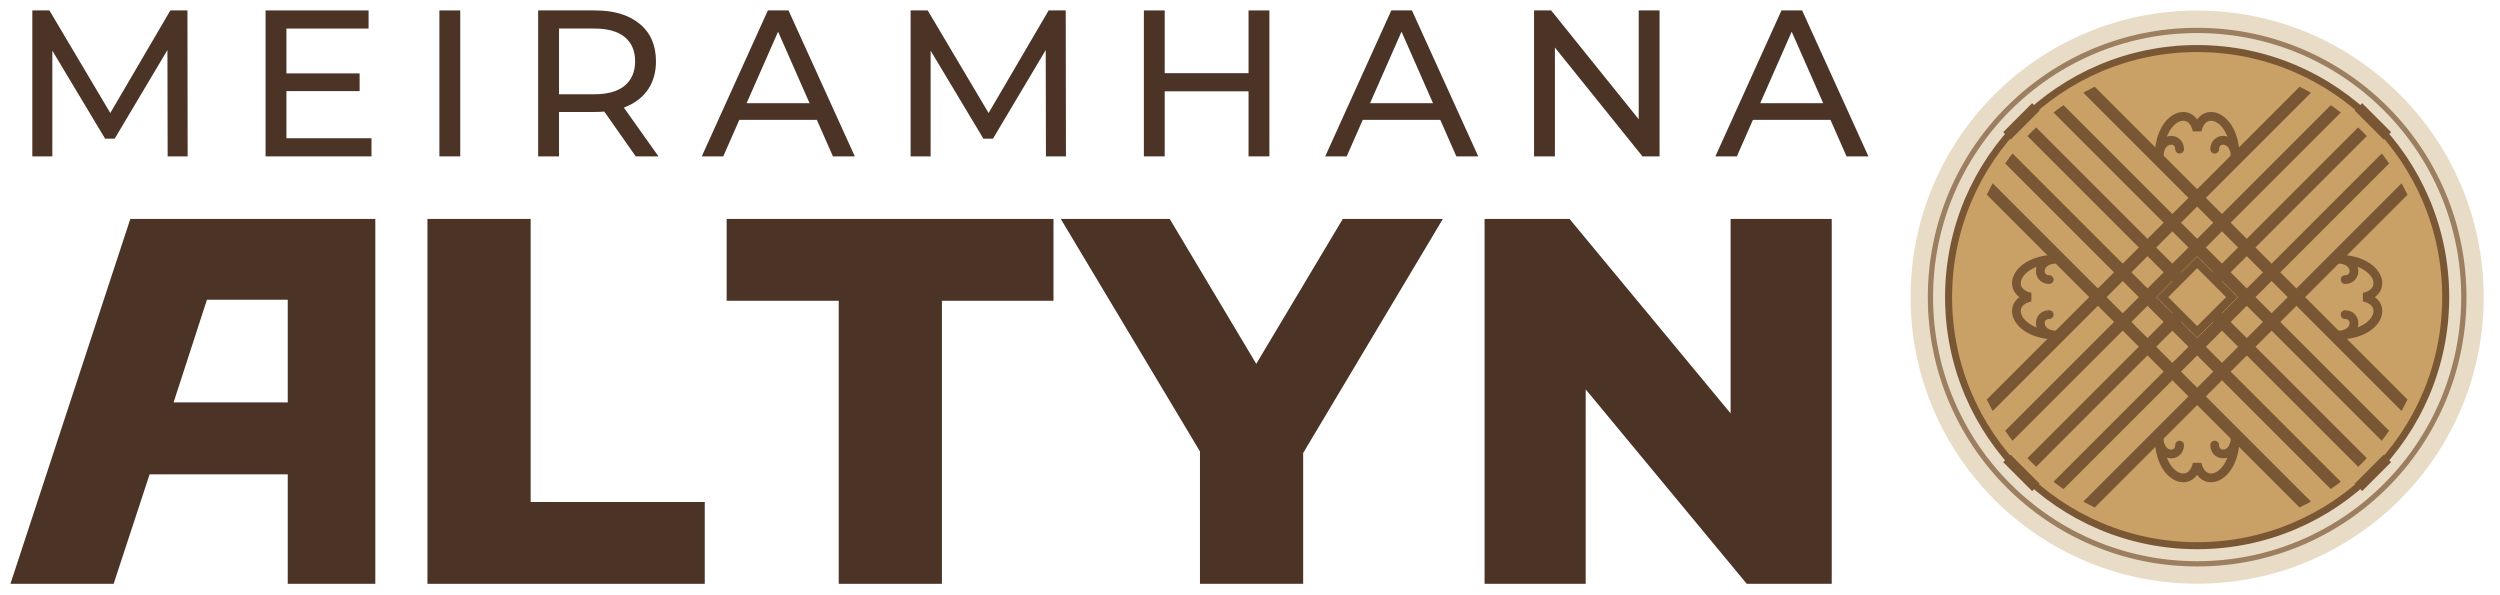
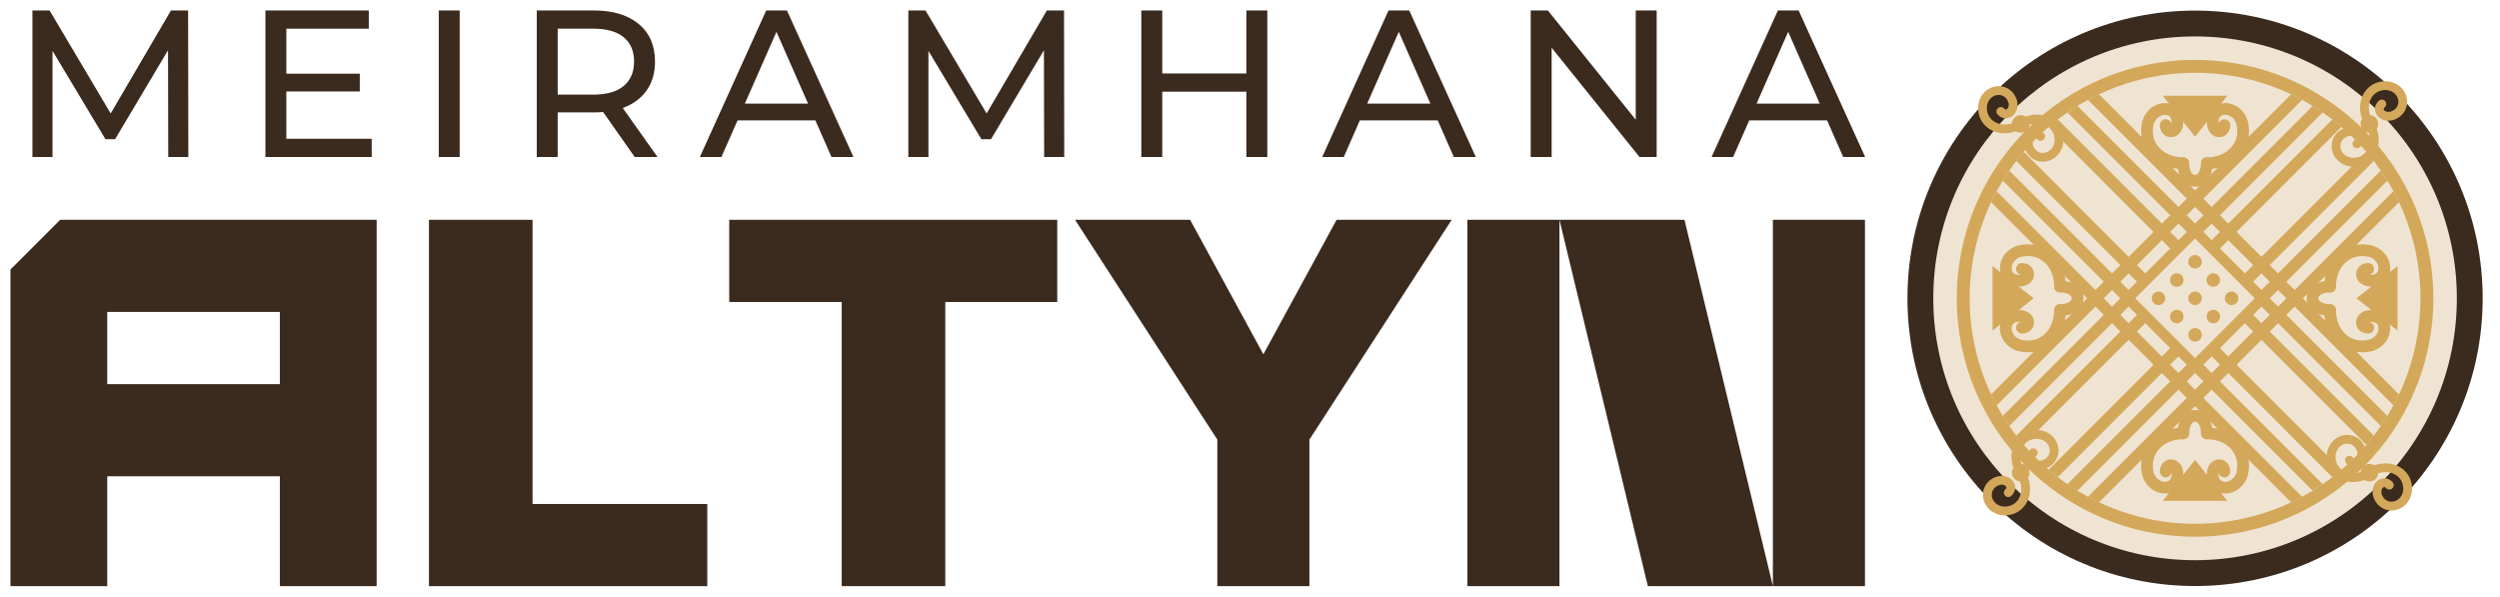
- <svg xmlns="http://www.w3.org/2000/svg" viewBox="0 0 4796 1140" width="4796" height="1140">
+ <svg xmlns="http://www.w3.org/2000/svg" viewBox="0 0 4777 1140" width="4777" height="1140">
  <g transform="translate(20 20)">
-     <g fill="#4b3426" transform="translate(0 280.0) scale(0.4 -0.4)">
+     <g fill="#3b2a1e" transform="translate(0 280.0) scale(0.4 -0.4)">
      <path transform="translate(0.0 0)" d="M105 0V700H187L479 208L767 700H849L850 0H754L753 510L500 85H454L201 507V0Z" />
-       <path transform="translate(1118.7 0)" d="M105 0V700H599V613H205V398H556V313H205V87H613V0Z" />
-       <path transform="translate(1952.3 0)" d="M105 0V700H205V0Z" />
-       <path transform="translate(2426.0 0)" d="M105 0V700H378Q514 700 592.0 635.5Q670 571 670 456Q670 380 635.0 325.5Q600 271 535 242Q526 238 516 234L682 0H573L422 215Q401 213 378 213H205V0ZM205 298H375Q471 298 520.5 339.5Q570 381 570.0 456.0Q570 531 520.5 572.0Q471 613 375 613H205Z" />
-       <path transform="translate(3316.7 0)" d="M-1 0 316 700H415L733 0H628L551 175H179L102 0ZM516 255 365 598 214 255Z" />
-       <path transform="translate(4212.3 0)" d="M105 0V700H187L479 208L767 700H849L850 0H754L753 510L500 85H454L201 507V0Z" />
-       <path transform="translate(5331.0 0)" d="M607 0V312H205V0H105V700H205V399H607V700H707V0Z" />
-       <path transform="translate(6306.7 0)" d="M-1 0 316 700H415L733 0H628L551 175H179L102 0ZM516 255 365 598 214 255Z" />
-       <path transform="translate(7202.3 0)" d="M105 0V700H187L607 178V700H707V0H625L205 522V0Z" />
-       <path transform="translate(8178.0 0)" d="M-1 0 316 700H415L733 0H628L551 175H179L102 0ZM516 255 365 598 214 255Z" />
+       <path transform="translate(1113.4 0)" d="M105 0V700H599V613H205V398H556V313H205V87H613V0Z" />
+       <path transform="translate(1941.8 0)" d="M105 0V700H205V0Z" />
+       <path transform="translate(2410.2 0)" d="M105 0V700H378Q514 700 592.0 635.5Q670 571 670 456Q670 380 635.0 325.5Q600 271 535 242Q526 238 516 234L682 0H573L422 215Q401 213 378 213H205V0ZM205 298H375Q471 298 520.5 339.5Q570 381 570.0 456.0Q570 531 520.5 572.0Q471 613 375 613H205Z" />
+       <path transform="translate(3295.6 0)" d="M-1 0 316 700H415L733 0H628L551 175H179L102 0ZM516 255 365 598 214 255Z" />
+       <path transform="translate(4185.9 0)" d="M105 0V700H187L479 208L767 700H849L850 0H754L753 510L500 85H454L201 507V0Z" />
+       <path transform="translate(5299.3 0)" d="M607 0V312H205V0H105V700H205V399H607V700H707V0Z" />
+       <path transform="translate(6269.7 0)" d="M-1 0 316 700H415L733 0H628L551 175H179L102 0ZM516 255 365 598 214 255Z" />
+       <path transform="translate(7160.1 0)" d="M105 0V700H187L607 178V700H707V0H625L205 522V0Z" />
+       <path transform="translate(8130.5 0)" d="M-1 0 316 700H415L733 0H628L551 175H179L102 0ZM516 255 365 598 214 255Z" />
    </g>
-     <g fill="#4b3426" transform="translate(0 1100.0) scale(1 -1)">
-       <path transform="translate(0.0 0)" d="M0 0 L230 700 L700 700 L700 0 Z M313 348 L377 545 L532 545 L532 348 Z M198 0 L267 210 L532 210 L532 0 Z" fill-rule="evenodd" />
+     <g fill="#3b2a1e" transform="translate(0 1100.0) scale(1 -1)">
+       <path transform="translate(0.0 0)" d="M0 0 L0 605 L95 700 L700 700 L700 0 Z M185 386 L185 524 L515 524 L515 386 Z M185 0 L185 210 L515 210 L515 0 Z" fill-rule="evenodd" />
      <path transform="translate(730.0 0)" d="M70 0V700H268V157H602V0Z" />
      <path transform="translate(1370.0 0)" d="M219 0V543H4V700H631V543H417V0Z" />
-       <path transform="translate(2035.0 0)" d="M247 0V254L-20 700H189L355 422L521 700H713L445 251V0Z" />
-       <path transform="translate(2758.0 0)" d="M70 0V700H233L542 327V700H736V0H573L264 373V0Z" />
+       <path transform="translate(2035.0 0)" d="M0 700 L220 700 L360 443 L500 700 L720 700 L448 280 L448 0 L272 0 L272 280 Z" />
+       <path transform="translate(2785.0 0)" d="M0 0 L0 700 L176 700 L176 0 Z M584 0 L584 700 L760 700 L760 0 Z M176 700 L415 700 L584 0 L345 0 Z" />
    </g>
-     <g transform="translate(4195.00 550.00) scale(11.22)">
-       <circle r="49" fill="#e9dcc6" />
-       <circle r="45.6" fill="none" stroke="#7a5734" stroke-width=".9" opacity=".7" />
-       <circle r="42.5" fill="#c9a066" />
-       <circle r="42.5" fill="none" stroke="#7a5734" stroke-width="1.2" />
-       <clipPath id="ec">
-         <circle r="40" />
+     <g transform="translate(4176.00 550.00) scale(11.22)">
+       <circle r="49" fill="#3b2a1e" />
+       <circle r="44.6" fill="#efe4d2" />
+       <circle r="39.5" fill="none" stroke="#d4a85a" stroke-width="2.2" />
+       <clipPath id="ed4176">
+         <circle r="38.4" />
      </clipPath>
-       <g clip-path="url(#ec)">
+       <g clip-path="url(#ed4176)" fill="#d4a85a">
        <g transform="rotate(45)">
-           <rect x="-42" y="-13.05" width="84" height="2.1" fill="#7a5734" />
-           <rect x="-42" y="-7.05" width="84" height="2.1" fill="#7a5734" />
-           <rect x="-42" y="-1.05" width="84" height="2.1" fill="#7a5734" />
-           <rect x="-42" y="4.95" width="84" height="2.1" fill="#7a5734" />
-           <rect x="-42" y="10.95" width="84" height="2.1" fill="#7a5734" />
+           <rect x="-40" y="-13.00" width="80" height="2.0" />
+           <rect x="-40" y="-9.00" width="80" height="2.0" />
+           <rect x="-40" y="-5.00" width="80" height="2.0" />
+           <rect x="-40" y="3.00" width="80" height="2.0" />
+           <rect x="-40" y="7.00" width="80" height="2.0" />
+           <rect x="-40" y="11.00" width="80" height="2.0" />
        </g>
        <g transform="rotate(-45)">
-           <rect x="-42" y="-13.05" width="84" height="2.1" fill="#7a5734" />
-           <rect x="-42" y="-7.05" width="84" height="2.1" fill="#7a5734" />
-           <rect x="-42" y="-1.05" width="84" height="2.1" fill="#7a5734" />
-           <rect x="-42" y="4.95" width="84" height="2.1" fill="#7a5734" />
-           <rect x="-42" y="10.95" width="84" height="2.1" fill="#7a5734" />
+           <rect x="-40" y="-13.00" width="80" height="2.0" />
+           <rect x="-40" y="-9.00" width="80" height="2.0" />
+           <rect x="-40" y="-5.00" width="80" height="2.0" />
+           <rect x="-40" y="3.00" width="80" height="2.0" />
+           <rect x="-40" y="7.00" width="80" height="2.0" />
+           <rect x="-40" y="11.00" width="80" height="2.0" />
        </g>
      </g>
-       <rect x="-4.2" y="-4.2" width="8.4" height="8.4" transform="rotate(45)" fill="#c9a066" stroke="#7a5734" stroke-width="1.4" />
-       <g transform="rotate(0) translate(0 -27.5)">
-         <path d="M-6.5 3.5 C-6.5 -3.5 -1 -5.5 0 -1 C1 -5.5 6.5 -3.5 6.5 3.5 M-6.5 3.5 C-6.5 0 -3 0 -3 2.2 M6.5 3.5 C6.5 0 3 0 3 2.2" fill="none" stroke="#7a5734" stroke-width="1.5" stroke-linecap="round" />
+       <g fill="#efe4d2">
+         <g transform="rotate(0)">
+           <path d="M-14 -14 L14 -14 L0 -0.5 Z" opacity="0" />
+         </g>
+         <g transform="rotate(90)">
+           <path d="M-14 -14 L14 -14 L0 -0.5 Z" opacity="0" />
+         </g>
+         <g transform="rotate(180)">
+           <path d="M-14 -14 L14 -14 L0 -0.5 Z" opacity="0" />
+         </g>
+         <g transform="rotate(270)">
+           <path d="M-14 -14 L14 -14 L0 -0.5 Z" opacity="0" />
+         </g>
      </g>
-       <g transform="rotate(90) translate(0 -27.5)">
-         <path d="M-6.5 3.5 C-6.5 -3.5 -1 -5.5 0 -1 C1 -5.5 6.5 -3.5 6.5 3.5 M-6.5 3.5 C-6.5 0 -3 0 -3 2.2 M6.5 3.5 C6.5 0 3 0 3 2.2" fill="none" stroke="#7a5734" stroke-width="1.5" stroke-linecap="round" />
+       <g transform="rotate(45)" fill="#d4a85a">
+         <rect x="-8" y="-8" width="16" height="16" fill="#efe4d2" stroke="#d4a85a" stroke-width="1.6" />
+         <circle cx="-4.4" cy="-4.4" r="1.15" />
+         <circle cx="-4.4" cy="0" r="1.15" />
+         <circle cx="-4.4" cy="4.4" r="1.15" />
+         <circle cx="0" cy="-4.4" r="1.15" />
+         <circle cx="0" cy="0" r="1.15" />
+         <circle cx="0" cy="4.4" r="1.15" />
+         <circle cx="4.4" cy="-4.4" r="1.15" />
+         <circle cx="4.4" cy="0" r="1.15" />
+         <circle cx="4.4" cy="4.4" r="1.15" />
      </g>
-       <g transform="rotate(180) translate(0 -27.5)">
-         <path d="M-6.5 3.5 C-6.5 -3.5 -1 -5.5 0 -1 C1 -5.5 6.5 -3.5 6.5 3.5 M-6.5 3.5 C-6.5 0 -3 0 -3 2.2 M6.5 3.5 C6.5 0 3 0 3 2.2" fill="none" stroke="#7a5734" stroke-width="1.5" stroke-linecap="round" />
+       <g transform="rotate(0) translate(0 -24)" fill="none" stroke="#d4a85a" stroke-width="2" stroke-linecap="round">
+         <path d="M-5.5 -10.5 L5.5 -10.5 L0 -3.5 Z" fill="#d4a85a" stroke="none" />
+         <path d="M-2 1 C-6 1 -9 -2 -8 -6 C-7 -9 -3 -9 -3 -6 C-3 -4 -5 -4 -5 -5.5" />
+         <path d="M-2 1 C-6 1 -9 -2 -8 -6 C-7 -9 -3 -9 -3 -6 C-3 -4 -5 -4 -5 -5.5" transform="scale(-1 1)" />
+         <path d="M-2 1 C-2 5 2 5 2 1" />
+         <circle cy="7" r="1.4" fill="#d4a85a" stroke="none" />
      </g>
-       <g transform="rotate(270) translate(0 -27.5)">
-         <path d="M-6.5 3.5 C-6.5 -3.5 -1 -5.5 0 -1 C1 -5.5 6.5 -3.5 6.5 3.5 M-6.5 3.5 C-6.5 0 -3 0 -3 2.2 M6.5 3.5 C6.5 0 3 0 3 2.2" fill="none" stroke="#7a5734" stroke-width="1.5" stroke-linecap="round" />
+       <g transform="rotate(90) translate(0 -24)" fill="none" stroke="#d4a85a" stroke-width="2" stroke-linecap="round">
+         <path d="M-5.5 -10.5 L5.5 -10.5 L0 -3.5 Z" fill="#d4a85a" stroke="none" />
+         <path d="M-2 1 C-6 1 -9 -2 -8 -6 C-7 -9 -3 -9 -3 -6 C-3 -4 -5 -4 -5 -5.5" />
+         <path d="M-2 1 C-6 1 -9 -2 -8 -6 C-7 -9 -3 -9 -3 -6 C-3 -4 -5 -4 -5 -5.5" transform="scale(-1 1)" />
+         <path d="M-2 1 C-2 5 2 5 2 1" />
+         <circle cy="7" r="1.4" fill="#d4a85a" stroke="none" />
      </g>
-       <g transform="rotate(45) translate(0 -42.5)">
-         <rect x="-3.5" y="-.9" width="7" height="1.8" fill="#7a5734" />
+       <g transform="rotate(180) translate(0 -24)" fill="none" stroke="#d4a85a" stroke-width="2" stroke-linecap="round">
+         <path d="M-5.5 -10.5 L5.5 -10.5 L0 -3.5 Z" fill="#d4a85a" stroke="none" />
+         <path d="M-2 1 C-6 1 -9 -2 -8 -6 C-7 -9 -3 -9 -3 -6 C-3 -4 -5 -4 -5 -5.5" />
+         <path d="M-2 1 C-6 1 -9 -2 -8 -6 C-7 -9 -3 -9 -3 -6 C-3 -4 -5 -4 -5 -5.5" transform="scale(-1 1)" />
+         <path d="M-2 1 C-2 5 2 5 2 1" />
+         <circle cy="7" r="1.4" fill="#d4a85a" stroke="none" />
      </g>
-       <g transform="rotate(135) translate(0 -42.5)">
-         <rect x="-3.5" y="-.9" width="7" height="1.8" fill="#7a5734" />
+       <g transform="rotate(270) translate(0 -24)" fill="none" stroke="#d4a85a" stroke-width="2" stroke-linecap="round">
+         <path d="M-5.5 -10.5 L5.5 -10.5 L0 -3.5 Z" fill="#d4a85a" stroke="none" />
+         <path d="M-2 1 C-6 1 -9 -2 -8 -6 C-7 -9 -3 -9 -3 -6 C-3 -4 -5 -4 -5 -5.5" />
+         <path d="M-2 1 C-6 1 -9 -2 -8 -6 C-7 -9 -3 -9 -3 -6 C-3 -4 -5 -4 -5 -5.5" transform="scale(-1 1)" />
+         <path d="M-2 1 C-2 5 2 5 2 1" />
+         <circle cy="7" r="1.4" fill="#d4a85a" stroke="none" />
      </g>
-       <g transform="rotate(225) translate(0 -42.5)">
-         <rect x="-3.5" y="-.9" width="7" height="1.8" fill="#7a5734" />
+       <g transform="rotate(45) translate(0 -42)">
+         <path d="M0 0 C-3.6 -0.8 -5 -4.6 -2.4 -6.8 C0 -8.6 3 -6.4 1.8 -3.8 C1 -2.2 -1 -2.4 -0.9 -3.9 M0 0 C3.6 0.8 5 4.6 2.4 6.8 C0 8.6 -3 6.4 -1.8 3.8 C-1 2.2 1 2.4 0.9 3.9" fill="none" stroke="#d4a85a" stroke-width="1.5" stroke-linecap="round" />
+         <circle r="1.5" fill="#d4a85a" />
      </g>
-       <g transform="rotate(315) translate(0 -42.5)">
-         <rect x="-3.5" y="-.9" width="7" height="1.8" fill="#7a5734" />
+       <g transform="rotate(135) translate(0 -42)">
+         <path d="M0 0 C-3.6 -0.8 -5 -4.6 -2.4 -6.8 C0 -8.6 3 -6.4 1.8 -3.8 C1 -2.2 -1 -2.4 -0.9 -3.9 M0 0 C3.6 0.8 5 4.6 2.4 6.8 C0 8.6 -3 6.4 -1.8 3.8 C-1 2.2 1 2.4 0.9 3.9" fill="none" stroke="#d4a85a" stroke-width="1.5" stroke-linecap="round" />
+         <circle r="1.5" fill="#d4a85a" />
+       </g>
+       <g transform="rotate(225) translate(0 -42)">
+         <path d="M0 0 C-3.6 -0.8 -5 -4.6 -2.4 -6.8 C0 -8.6 3 -6.4 1.8 -3.8 C1 -2.2 -1 -2.4 -0.9 -3.9 M0 0 C3.6 0.8 5 4.6 2.4 6.8 C0 8.6 -3 6.4 -1.8 3.8 C-1 2.2 1 2.4 0.9 3.9" fill="none" stroke="#d4a85a" stroke-width="1.5" stroke-linecap="round" />
+         <circle r="1.5" fill="#d4a85a" />
+       </g>
+       <g transform="rotate(315) translate(0 -42)">
+         <path d="M0 0 C-3.6 -0.8 -5 -4.6 -2.4 -6.8 C0 -8.6 3 -6.4 1.8 -3.8 C1 -2.2 -1 -2.4 -0.9 -3.9 M0 0 C3.6 0.8 5 4.6 2.4 6.8 C0 8.6 -3 6.4 -1.8 3.8 C-1 2.2 1 2.4 0.9 3.9" fill="none" stroke="#d4a85a" stroke-width="1.5" stroke-linecap="round" />
+         <circle r="1.5" fill="#d4a85a" />
      </g>
    </g>
  </g>
</svg>
